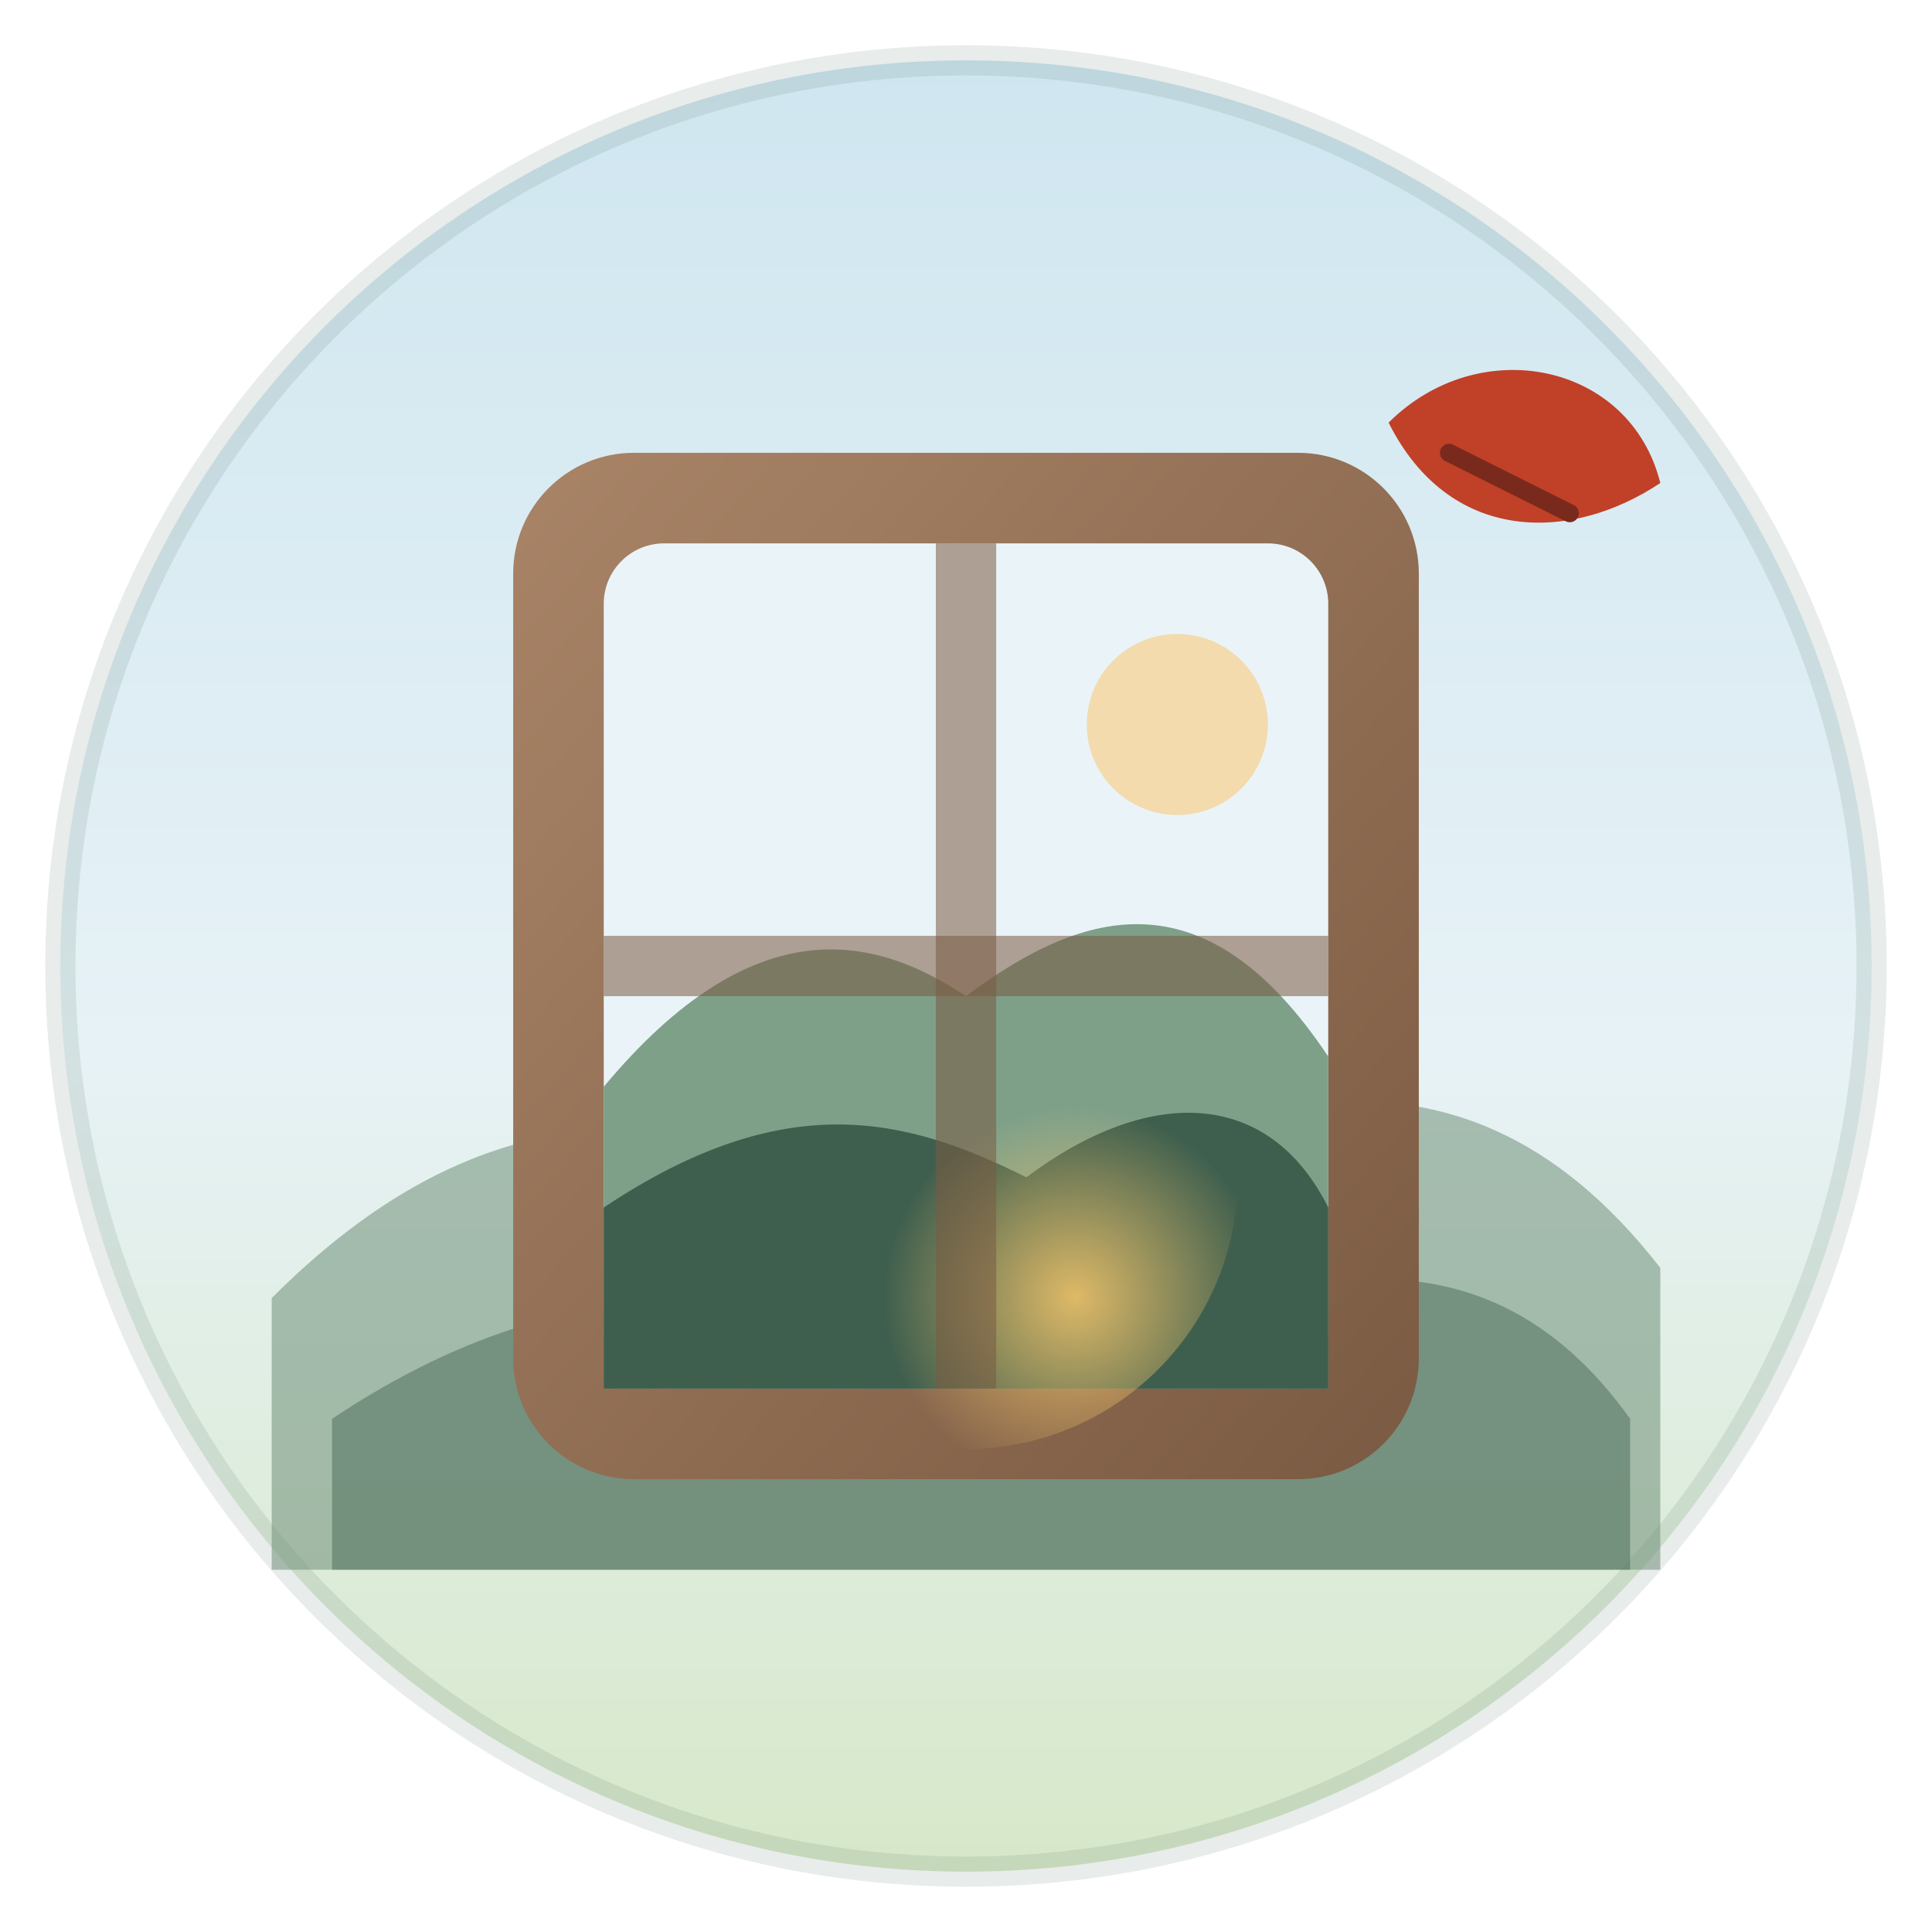
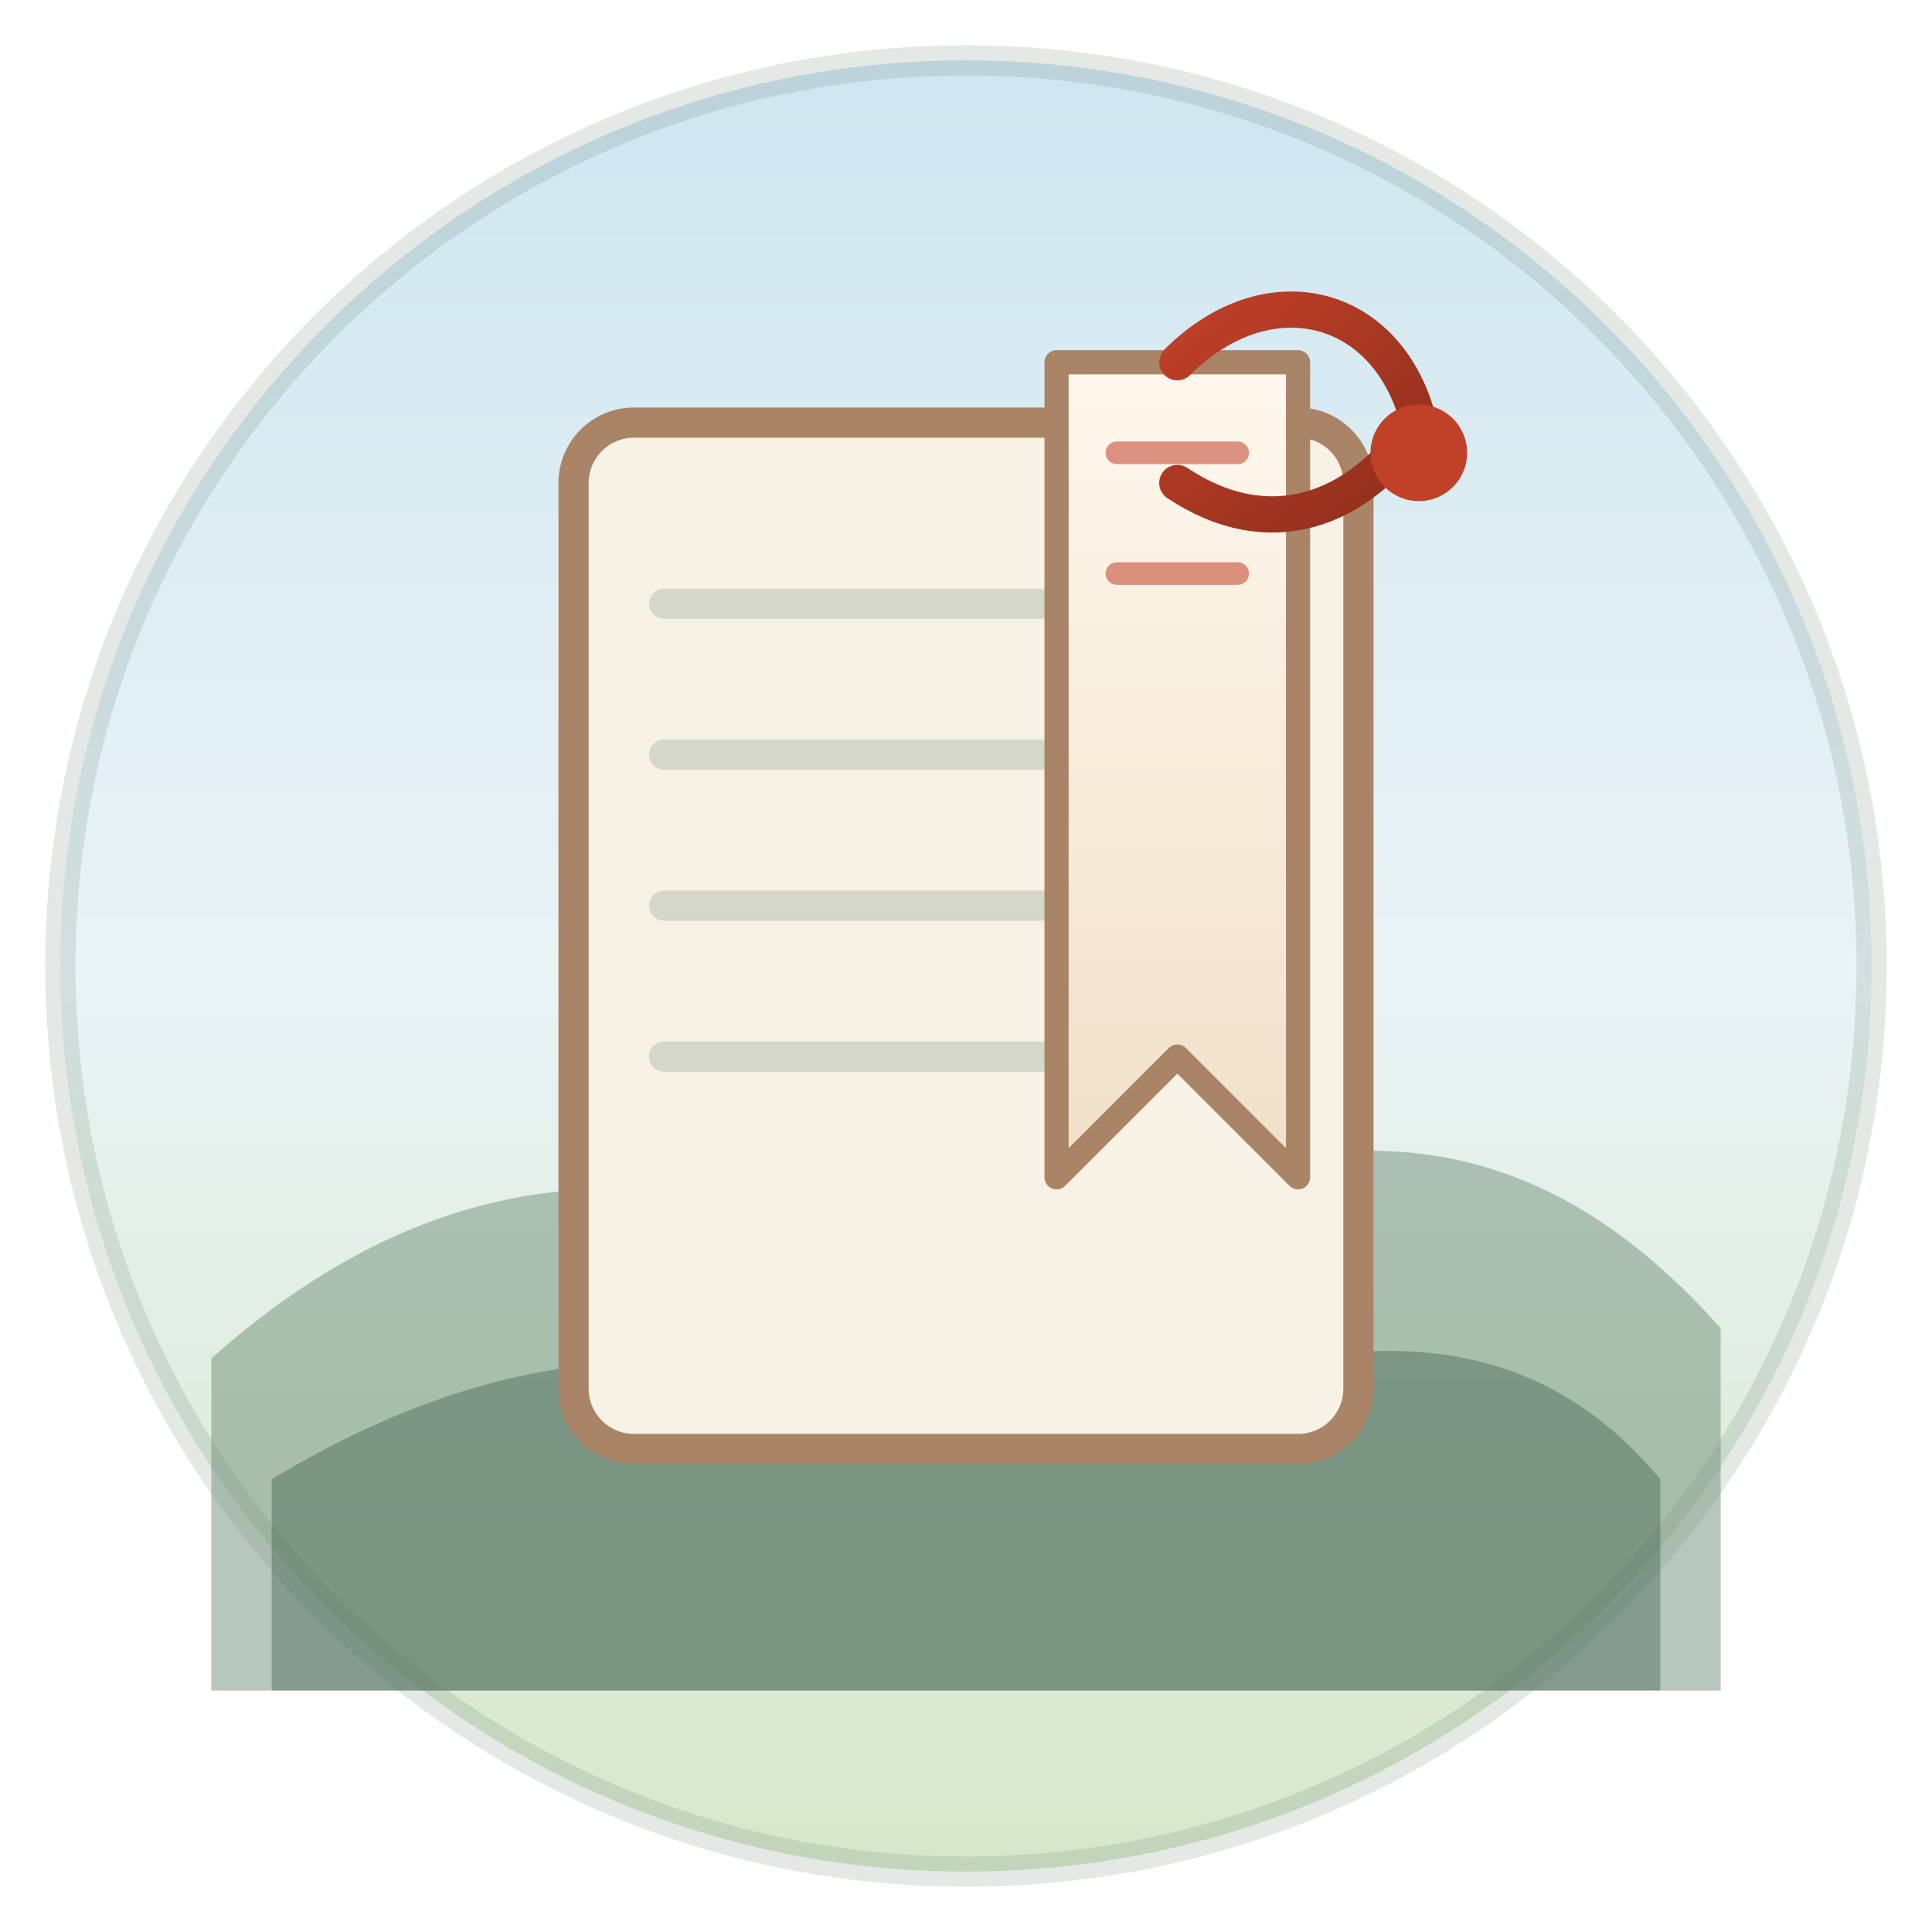
- <svg xmlns="http://www.w3.org/2000/svg" viewBox="0 0 128 128" role="img" aria-label="Anime Tracker">
+ <svg xmlns="http://www.w3.org/2000/svg" viewBox="0 0 128 128" role="img" aria-label="Shiori">
  <defs>
    <linearGradient id="sky" x1="0" y1="0" x2="0" y2="1">
      <stop offset="0%" stop-color="#cfe6f0" />
-       <stop offset="55%" stop-color="#e7f2f6" />
-       <stop offset="100%" stop-color="#d7e8c9" />
+       <stop offset="50%" stop-color="#eaf3f6" />
+       <stop offset="100%" stop-color="#d8e7cb" />
    </linearGradient>
-     <linearGradient id="wood" x1="0" y1="0" x2="1" y2="1">
-       <stop offset="0%" stop-color="#a98467" />
-       <stop offset="100%" stop-color="#7a5a42" />
+     <linearGradient id="ribbon" x1="0" y1="0" x2="0" y2="1">
+       <stop offset="0%" stop-color="#fff8ee" />
+       <stop offset="100%" stop-color="#f0e0c8" />
    </linearGradient>
-     <radialGradient id="glow" cx="70%" cy="72%" r="35%">
-       <stop offset="0%" stop-color="#f0c36a" stop-opacity="0.9" />
-       <stop offset="100%" stop-color="#f0c36a" stop-opacity="0" />
-     </radialGradient>
+     <linearGradient id="cord" x1="0" y1="0" x2="1" y2="1">
+       <stop offset="0%" stop-color="#c04028" />
+       <stop offset="100%" stop-color="#8f2e1c" />
+     </linearGradient>
  </defs>
  <circle cx="64" cy="64" r="60" fill="url(#sky)" />
-   <circle cx="64" cy="64" r="60" fill="none" stroke="#3f5f4e" stroke-opacity="0.12" stroke-width="2" />
-   <path d="M18 86 C34 70 48 74 64 80 C80 74 96 66 110 84 L110 104 L18 104 Z" fill="#6f8f78" opacity="0.55" />
-   <path d="M22 94 C40 82 54 86 68 92 C84 84 98 80 108 94 L108 104 L22 104 Z" fill="#3f5f4e" opacity="0.45" />
-   <rect x="34" y="30" width="60" height="68" rx="8" fill="url(#wood)" />
-   <rect x="40" y="36" width="48" height="56" rx="4" fill="#eaf4f8" />
-   <path d="M40 72 C50 60 58 62 64 66 C72 60 80 58 88 70 L88 92 L40 92 Z" fill="#7ea089" />
-   <path d="M40 80 C52 72 60 74 68 78 C76 72 84 72 88 80 L88 92 L40 92 Z" fill="#3f5f4e" />
-   <circle cx="78" cy="48" r="6" fill="#f4d7a1" opacity="0.85" />
-   <circle cx="64" cy="78" r="18" fill="url(#glow)" />
-   <rect x="62" y="36" width="4" height="56" fill="#7a5a42" opacity="0.55" />
-   <rect x="40" y="62" width="48" height="4" fill="#7a5a42" opacity="0.55" />
-   <path d="M92 28 C98 22 108 24 110 32 C104 36 96 36 92 28 Z" fill="#c04028" />
-   <path d="M96 30 L104 34" stroke="#7a2a1c" stroke-width="1.2" stroke-linecap="round" />
+   <circle cx="64" cy="64" r="60" fill="none" stroke="#3f5f4e" stroke-opacity="0.14" stroke-width="2" />
+   <path d="M14 90 C32 74 48 78 64 84 C82 76 98 70 114 88 L114 112 L14 112 Z" fill="#6f8f78" opacity="0.5" />
+   <path d="M18 98 C38 86 52 90 68 96 C86 88 100 86 110 98 L110 112 L18 112 Z" fill="#3f5f4e" opacity="0.42" />
+   <rect x="38" y="28" width="52" height="68" rx="4" fill="#f7f1e6" stroke="#a98467" stroke-width="2" />
+   <path d="M44 40 H84 M44 50 H78 M44 60 H82 M44 70 H72" stroke="#3f5f4e" stroke-opacity="0.18" stroke-width="2" stroke-linecap="round" />
+   <path d="M70 24 L86 24 L86 78 L78 70 L70 78 Z" fill="url(#ribbon)" stroke="#a98467" stroke-width="1.6" stroke-linejoin="round" />
+   <path d="M74 30 H82 M74 38 H82" stroke="#c04028" stroke-opacity="0.55" stroke-width="1.5" stroke-linecap="round" />
+   <path d="M78 24 C84 18 92 20 94 28 C90 34 84 36 78 32" fill="none" stroke="url(#cord)" stroke-width="2.4" stroke-linecap="round" />
+   <circle cx="94" cy="30" r="3.2" fill="#c04028" />
</svg>
